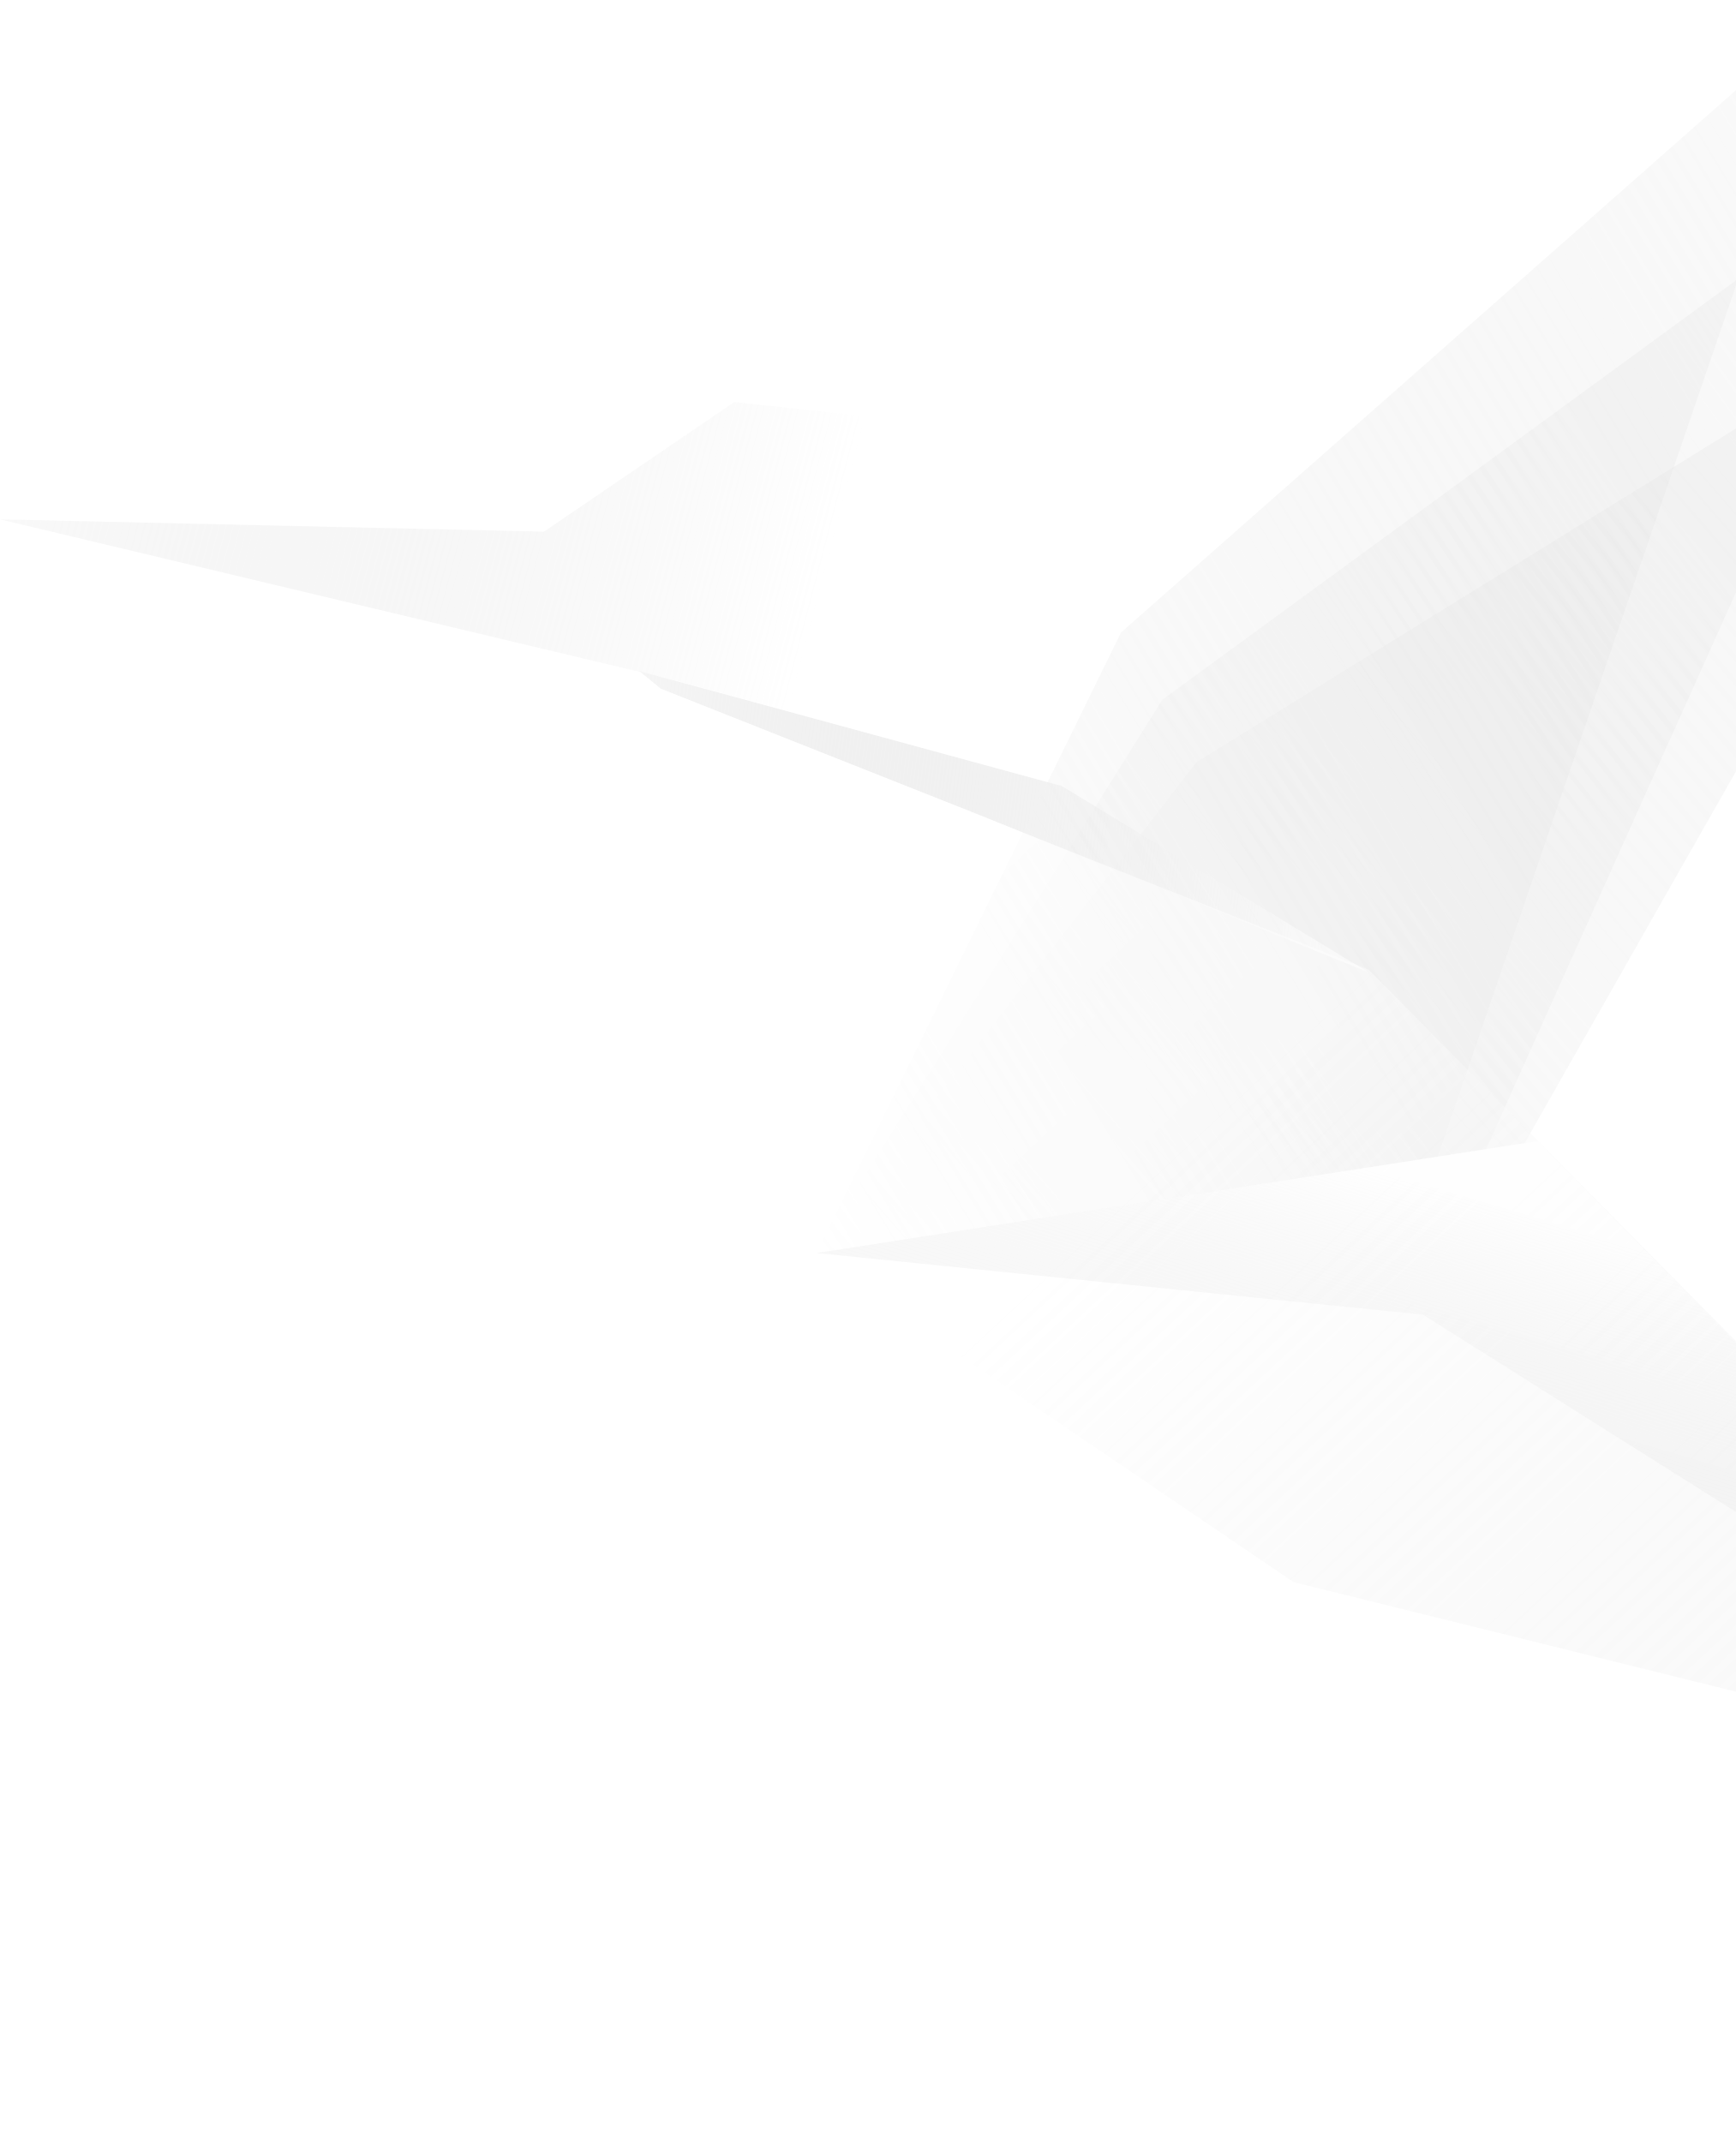
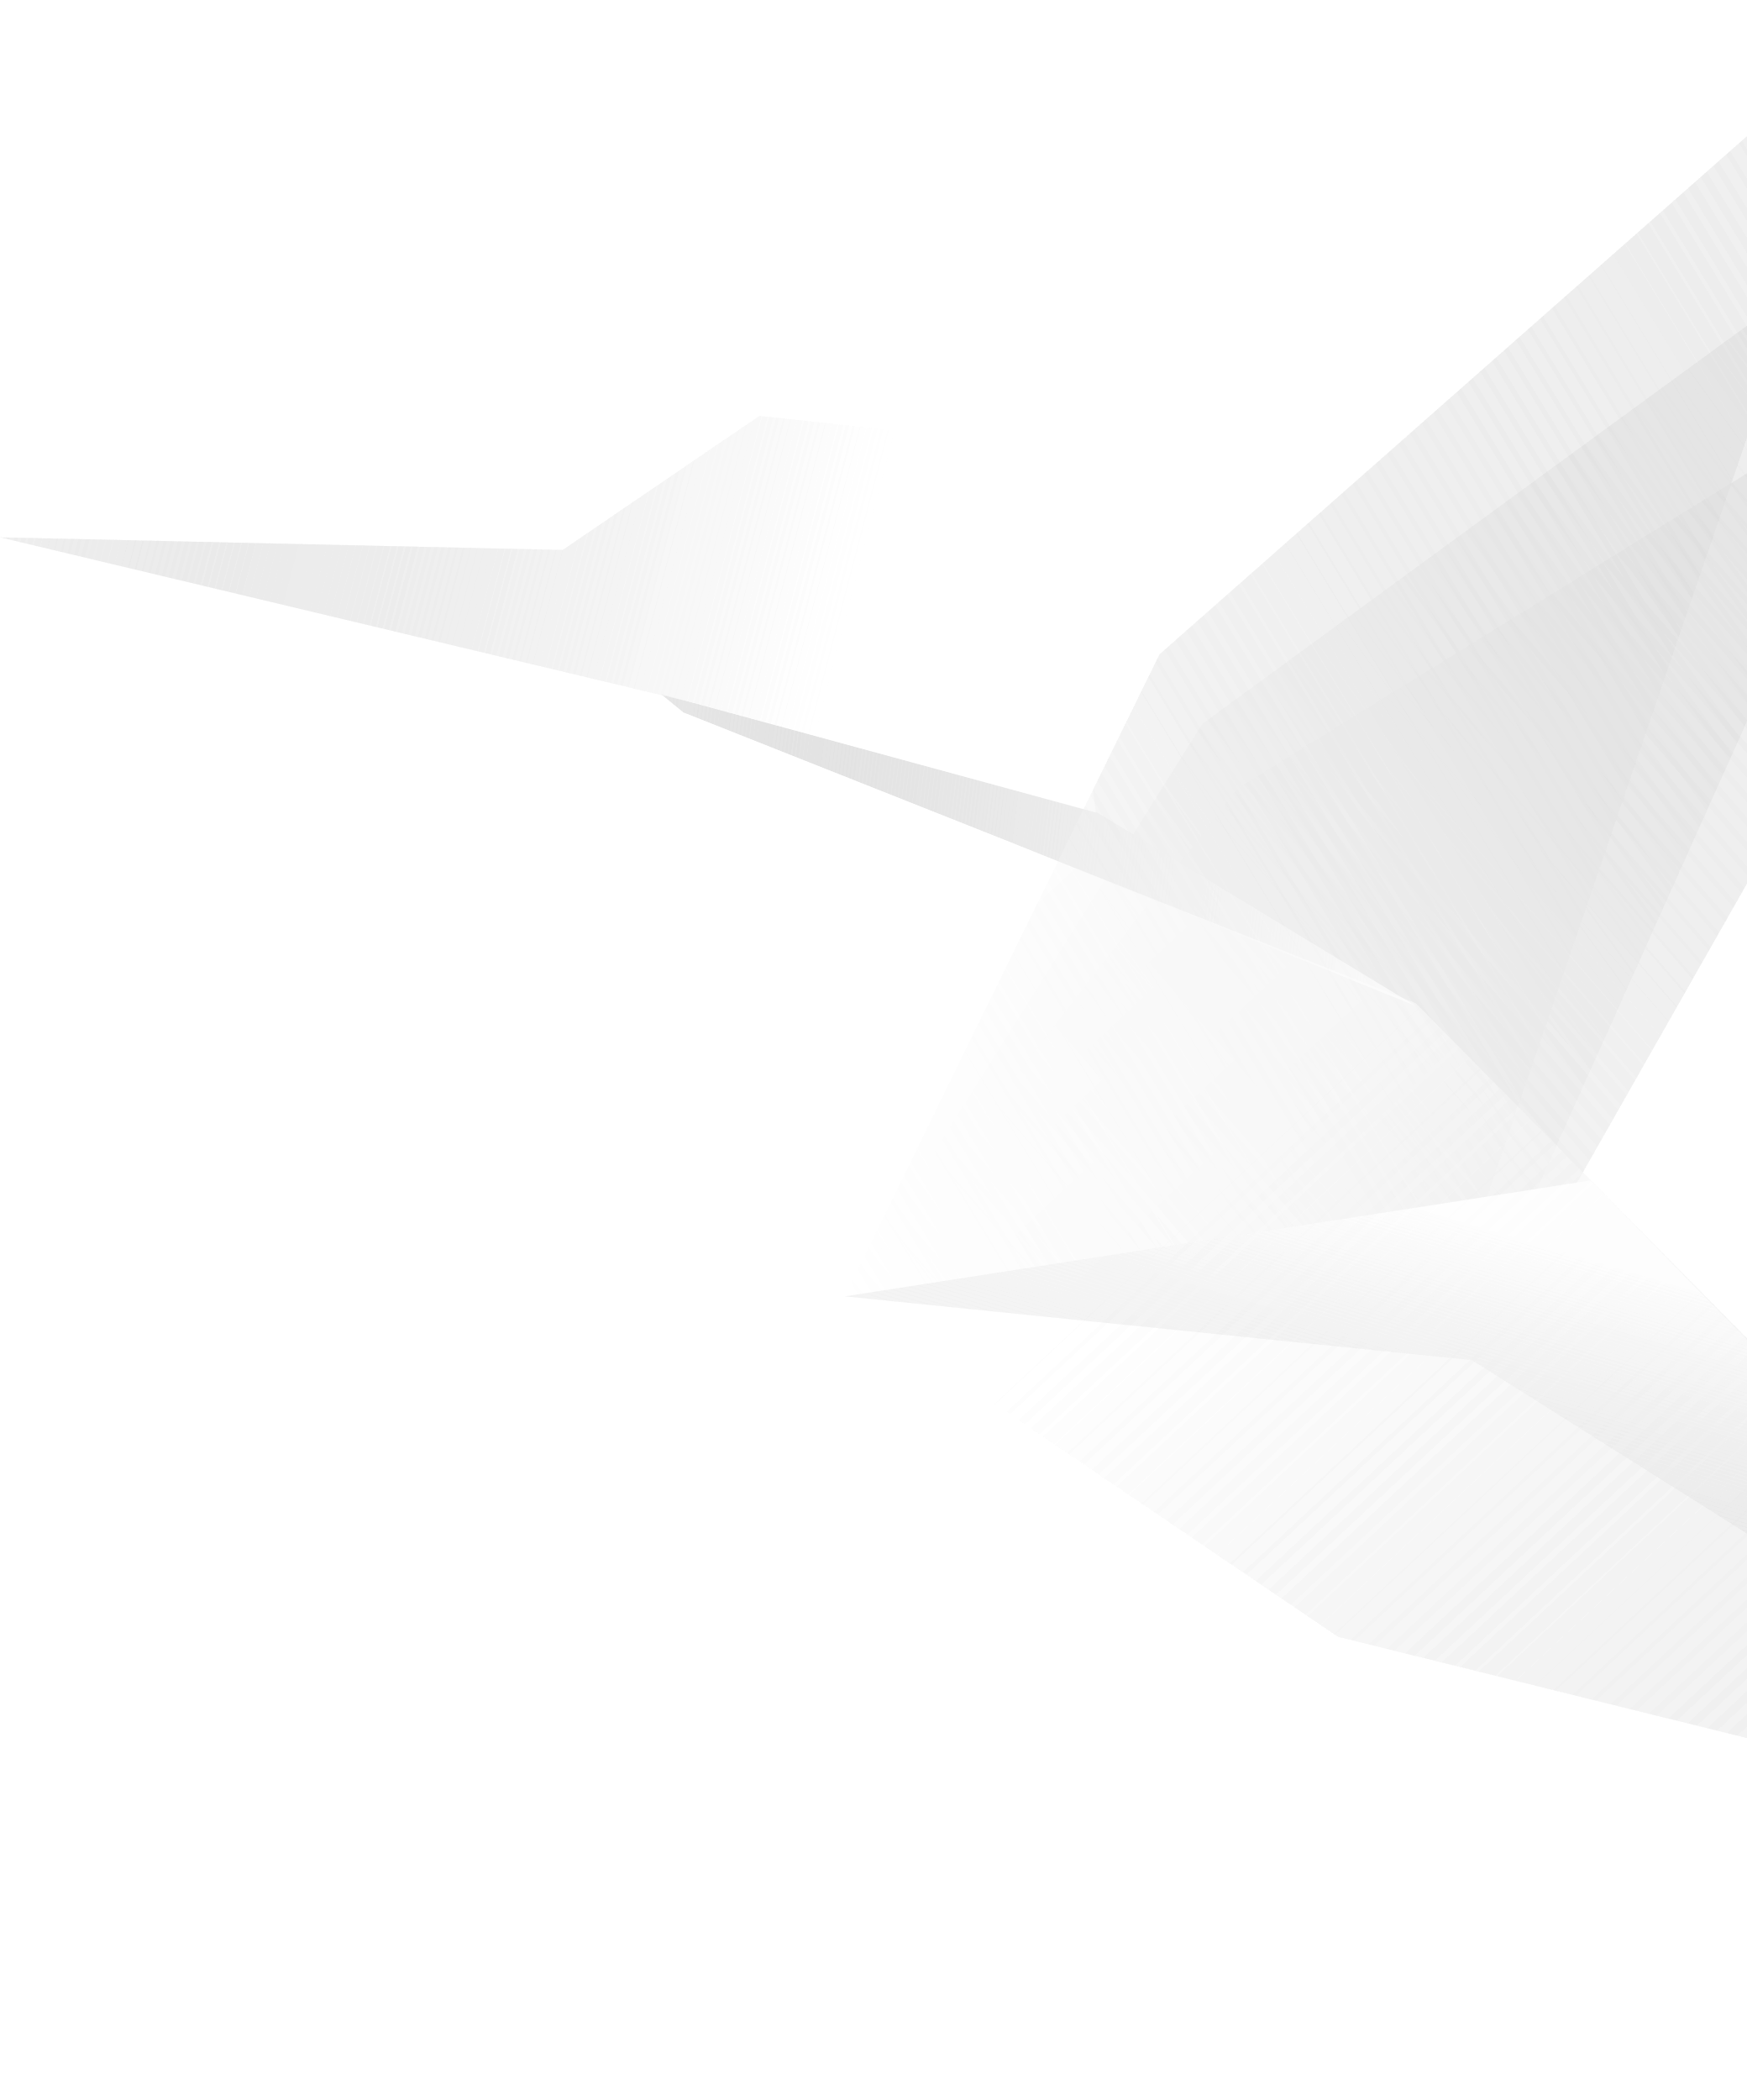
- <svg xmlns="http://www.w3.org/2000/svg" width="743" height="917" viewBox="0 0 743 917" fill="none">
-   <path d="M497.563 299.55L832.316 54.851L636.151 491.974L349.593 536.434L497.563 299.55Z" fill="url(#paint0_linear_3_62)" fill-opacity="0.5" />
-   <path d="M512.248 326.25L871.818 103.813L652.632 489.417L349.593 536.434L512.248 326.25Z" fill="url(#paint1_linear_3_62)" fill-opacity="0.5" />
-   <path d="M454.233 336.354L273.619 287.241L282.945 294.886L417.733 348.292L585.582 416.11L454.233 336.354Z" fill="url(#paint2_linear_3_62)" />
-   <path d="M288.697 291.191L1.05065e-05 222.344L232.858 227.604L314.325 172.116L395.064 180.884L437.996 215.684L453.494 336.244L288.697 291.191Z" fill="url(#paint3_linear_3_62)" />
-   <path d="M479.868 270.793L784.145 2.438L615.477 495.181L349.593 536.434L479.868 270.793Z" fill="url(#paint4_linear_3_62)" fill-opacity="0.5" />
-   <path d="M585.908 415.132L939.53 772.848L553.726 677.309L348.558 538.021L283.032 294.943L585.908 415.132Z" fill="url(#paint5_linear_3_62)" fill-opacity="0.64" />
-   <path d="M793.316 626.359L866.127 699.229L940.867 771.958L609.125 562.808L349.593 536.434L658.369 488.469L793.316 626.359Z" fill="url(#paint6_linear_3_62)" fill-opacity="0.5" />
+ <svg xmlns="http://www.w3.org/2000/svg" width="723" height="869" viewBox="0 0 723 869" fill="none">
+   <path d="M497.563 299.55L832.316 54.851L636.151 491.974L349.593 536.434L497.563 299.55Z" fill="url(#paint0_linear_9_5)" fill-opacity="0.5" />
+   <path d="M512.248 326.25L871.818 103.813L652.632 489.417L349.593 536.434L512.248 326.25Z" fill="url(#paint1_linear_9_5)" fill-opacity="0.5" />
+   <path d="M454.233 336.354L273.619 287.241L282.945 294.886L417.733 348.292L585.582 416.11L454.233 336.354Z" fill="url(#paint2_linear_9_5)" />
+   <path d="M288.697 291.191L1.05065e-05 222.344L232.858 227.604L314.325 172.116L395.064 180.884L437.996 215.684L453.494 336.244L288.697 291.191Z" fill="url(#paint3_linear_9_5)" />
+   <path d="M479.868 270.793L784.145 2.438L615.477 495.181L349.593 536.434L479.868 270.793Z" fill="url(#paint4_linear_9_5)" fill-opacity="0.5" />
+   <path d="M585.908 415.132L939.53 772.848L553.726 677.309L348.558 538.021L283.032 294.943L585.908 415.132Z" fill="url(#paint5_linear_9_5)" fill-opacity="0.64" />
+   <path d="M793.316 626.359L866.127 699.229L940.867 771.958L609.125 562.808L349.593 536.434L658.369 488.469L793.316 626.359Z" fill="url(#paint6_linear_9_5)" fill-opacity="0.5" />
+   <path d="M497.563 299.55L832.316 54.851L636.151 491.974L349.593 536.434L497.563 299.55Z" fill="url(#paint7_linear_9_5)" fill-opacity="0.5" />
+   <path d="M512.248 326.25L871.818 103.813L652.632 489.417L349.593 536.434L512.248 326.25Z" fill="url(#paint8_linear_9_5)" fill-opacity="0.5" />
+   <path d="M454.233 336.354L273.619 287.241L282.945 294.886L417.733 348.292L585.582 416.11L454.233 336.354Z" fill="url(#paint9_linear_9_5)" />
+   <path d="M288.697 291.191L1.05065e-05 222.344L232.858 227.604L314.325 172.116L395.064 180.884L437.996 215.684L453.494 336.244L288.697 291.191Z" fill="url(#paint10_linear_9_5)" />
+   <path d="M479.868 270.793L784.145 2.438L615.477 495.181L349.593 536.434L479.868 270.793Z" fill="url(#paint11_linear_9_5)" fill-opacity="0.5" />
+   <path d="M585.908 415.132L939.53 772.848L553.726 677.309L348.558 538.021L283.032 294.943L585.908 415.132Z" fill="url(#paint12_linear_9_5)" fill-opacity="0.64" />
+   <path d="M793.316 626.359L866.127 699.229L940.867 771.958L609.125 562.808L349.593 536.434L658.369 488.469L793.316 626.359Z" fill="url(#paint13_linear_9_5)" fill-opacity="0.5" />
+   <path d="M497.563 299.55L832.316 54.851L636.151 491.974L349.593 536.434L497.563 299.55Z" fill="url(#paint14_linear_9_5)" fill-opacity="0.5" />
+   <path d="M512.248 326.25L871.818 103.813L652.632 489.417L349.593 536.434L512.248 326.25Z" fill="url(#paint15_linear_9_5)" fill-opacity="0.5" />
+   <path d="M454.233 336.354L273.619 287.241L282.945 294.886L417.733 348.292L585.582 416.11L454.233 336.354Z" fill="url(#paint16_linear_9_5)" />
+   <path d="M288.697 291.191L1.72616e-05 222.344L232.858 227.604L314.325 172.116L395.064 180.884L437.996 215.684L453.494 336.244L288.697 291.191Z" fill="url(#paint17_linear_9_5)" />
+   <path d="M479.868 270.793L784.145 2.438L615.477 495.181L349.593 536.434L479.868 270.793Z" fill="url(#paint18_linear_9_5)" fill-opacity="0.5" />
+   <path d="M585.908 415.132L939.53 772.848L553.726 677.309L348.558 538.021L283.032 294.943L585.908 415.132Z" fill="url(#paint19_linear_9_5)" fill-opacity="0.64" />
+   <path d="M793.316 626.359L866.127 699.229L940.867 771.958L609.125 562.808L349.593 536.433L658.369 488.469L793.316 626.359Z" fill="url(#paint20_linear_9_5)" fill-opacity="0.5" />
  <defs>
-     <linearGradient id="paint0_linear_3_62" x1="349.593" y1="536.434" x2="1030.44" y2="42.074" gradientUnits="userSpaceOnUse">
+     <linearGradient id="paint0_linear_9_5" x1="349.593" y1="536.434" x2="1030.44" y2="42.074" gradientUnits="userSpaceOnUse">
      <stop stop-color="white" />
      <stop offset="1" stop-color="#C4C4C4" stop-opacity="0" />
    </linearGradient>
-     <linearGradient id="paint1_linear_3_62" x1="349.593" y1="536.434" x2="989.208" y2="-18.648" gradientUnits="userSpaceOnUse">
+     <linearGradient id="paint1_linear_9_5" x1="349.593" y1="536.434" x2="989.208" y2="-18.648" gradientUnits="userSpaceOnUse">
      <stop stop-color="white" />
      <stop offset="1" stop-color="#C4C4C4" stop-opacity="0" />
    </linearGradient>
-     <linearGradient id="paint2_linear_3_62" x1="564.979" y1="417.331" x2="178.615" y2="369.921" gradientUnits="userSpaceOnUse">
+     <linearGradient id="paint2_linear_9_5" x1="564.979" y1="417.331" x2="178.615" y2="369.921" gradientUnits="userSpaceOnUse">
      <stop stop-color="white" />
      <stop offset="1" stop-color="#C4C4C4" stop-opacity="0" />
    </linearGradient>
-     <linearGradient id="paint3_linear_3_62" x1="350.471" y1="254.092" x2="-80.933" y2="141.024" gradientUnits="userSpaceOnUse">
+     <linearGradient id="paint3_linear_9_5" x1="350.471" y1="254.092" x2="-80.933" y2="141.024" gradientUnits="userSpaceOnUse">
      <stop stop-color="white" stop-opacity="0.61" />
      <stop offset="1" stop-color="#C4C4C4" stop-opacity="0" />
    </linearGradient>
-     <linearGradient id="paint4_linear_3_62" x1="349.593" y1="536.434" x2="1041.9" y2="114.854" gradientUnits="userSpaceOnUse">
+     <linearGradient id="paint4_linear_9_5" x1="349.593" y1="536.434" x2="1041.9" y2="114.854" gradientUnits="userSpaceOnUse">
      <stop stop-color="white" />
      <stop offset="1" stop-color="#C4C4C4" stop-opacity="0" />
    </linearGradient>
-     <linearGradient id="paint5_linear_3_62" x1="279.757" y1="294.891" x2="958.478" y2="1021.88" gradientUnits="userSpaceOnUse">
+     <linearGradient id="paint5_linear_9_5" x1="279.757" y1="294.891" x2="958.478" y2="1021.88" gradientUnits="userSpaceOnUse">
      <stop stop-color="white" />
      <stop offset="0.299" stop-color="white" stop-opacity="0.593" />
      <stop offset="1" stop-color="#C4C4C4" stop-opacity="0" />
    </linearGradient>
-     <linearGradient id="paint6_linear_3_62" x1="596.315" y1="503.109" x2="539.412" y2="694.839" gradientUnits="userSpaceOnUse">
+     <linearGradient id="paint6_linear_9_5" x1="596.315" y1="503.109" x2="539.412" y2="694.839" gradientUnits="userSpaceOnUse">
+       <stop stop-color="white" />
+       <stop offset="1" stop-color="#C4C4C4" stop-opacity="0" />
+     </linearGradient>
+     <linearGradient id="paint7_linear_9_5" x1="349.593" y1="536.434" x2="1030.44" y2="42.074" gradientUnits="userSpaceOnUse">
+       <stop stop-color="white" />
+       <stop offset="1" stop-color="#C4C4C4" stop-opacity="0" />
+     </linearGradient>
+     <linearGradient id="paint8_linear_9_5" x1="349.593" y1="536.434" x2="989.208" y2="-18.648" gradientUnits="userSpaceOnUse">
+       <stop stop-color="white" />
+       <stop offset="1" stop-color="#C4C4C4" stop-opacity="0" />
+     </linearGradient>
+     <linearGradient id="paint9_linear_9_5" x1="564.979" y1="417.331" x2="178.615" y2="369.921" gradientUnits="userSpaceOnUse">
+       <stop stop-color="white" />
+       <stop offset="1" stop-color="#C4C4C4" stop-opacity="0" />
+     </linearGradient>
+     <linearGradient id="paint10_linear_9_5" x1="350.471" y1="254.092" x2="-80.933" y2="141.024" gradientUnits="userSpaceOnUse">
+       <stop stop-color="white" stop-opacity="0.61" />
+       <stop offset="1" stop-color="#C4C4C4" stop-opacity="0" />
+     </linearGradient>
+     <linearGradient id="paint11_linear_9_5" x1="349.593" y1="536.434" x2="1041.9" y2="114.854" gradientUnits="userSpaceOnUse">
+       <stop stop-color="white" />
+       <stop offset="1" stop-color="#C4C4C4" stop-opacity="0" />
+     </linearGradient>
+     <linearGradient id="paint12_linear_9_5" x1="279.757" y1="294.891" x2="958.478" y2="1021.88" gradientUnits="userSpaceOnUse">
+       <stop stop-color="white" />
+       <stop offset="0.299" stop-color="white" stop-opacity="0.593" />
+       <stop offset="1" stop-color="#C4C4C4" stop-opacity="0" />
+     </linearGradient>
+     <linearGradient id="paint13_linear_9_5" x1="596.315" y1="503.109" x2="539.412" y2="694.839" gradientUnits="userSpaceOnUse">
+       <stop stop-color="white" />
+       <stop offset="1" stop-color="#C4C4C4" stop-opacity="0" />
+     </linearGradient>
+     <linearGradient id="paint14_linear_9_5" x1="349.593" y1="536.434" x2="1030.44" y2="42.074" gradientUnits="userSpaceOnUse">
+       <stop stop-color="white" />
+       <stop offset="1" stop-color="#C4C4C4" stop-opacity="0" />
+     </linearGradient>
+     <linearGradient id="paint15_linear_9_5" x1="349.593" y1="536.434" x2="989.208" y2="-18.648" gradientUnits="userSpaceOnUse">
+       <stop stop-color="white" />
+       <stop offset="1" stop-color="#C4C4C4" stop-opacity="0" />
+     </linearGradient>
+     <linearGradient id="paint16_linear_9_5" x1="564.979" y1="417.331" x2="178.615" y2="369.921" gradientUnits="userSpaceOnUse">
+       <stop stop-color="white" />
+       <stop offset="1" stop-color="#C4C4C4" stop-opacity="0" />
+     </linearGradient>
+     <linearGradient id="paint17_linear_9_5" x1="350.471" y1="254.092" x2="-80.933" y2="141.024" gradientUnits="userSpaceOnUse">
+       <stop stop-color="white" stop-opacity="0.61" />
+       <stop offset="1" stop-color="#C4C4C4" stop-opacity="0" />
+     </linearGradient>
+     <linearGradient id="paint18_linear_9_5" x1="349.593" y1="536.434" x2="1041.9" y2="114.854" gradientUnits="userSpaceOnUse">
+       <stop stop-color="white" />
+       <stop offset="1" stop-color="#C4C4C4" stop-opacity="0" />
+     </linearGradient>
+     <linearGradient id="paint19_linear_9_5" x1="279.757" y1="294.891" x2="958.478" y2="1021.88" gradientUnits="userSpaceOnUse">
+       <stop stop-color="white" />
+       <stop offset="0.299" stop-color="white" stop-opacity="0.593" />
+       <stop offset="1" stop-color="#C4C4C4" stop-opacity="0" />
+     </linearGradient>
+     <linearGradient id="paint20_linear_9_5" x1="596.315" y1="503.109" x2="539.412" y2="694.839" gradientUnits="userSpaceOnUse">
      <stop stop-color="white" />
      <stop offset="1" stop-color="#C4C4C4" stop-opacity="0" />
    </linearGradient>
  </defs>
</svg>
